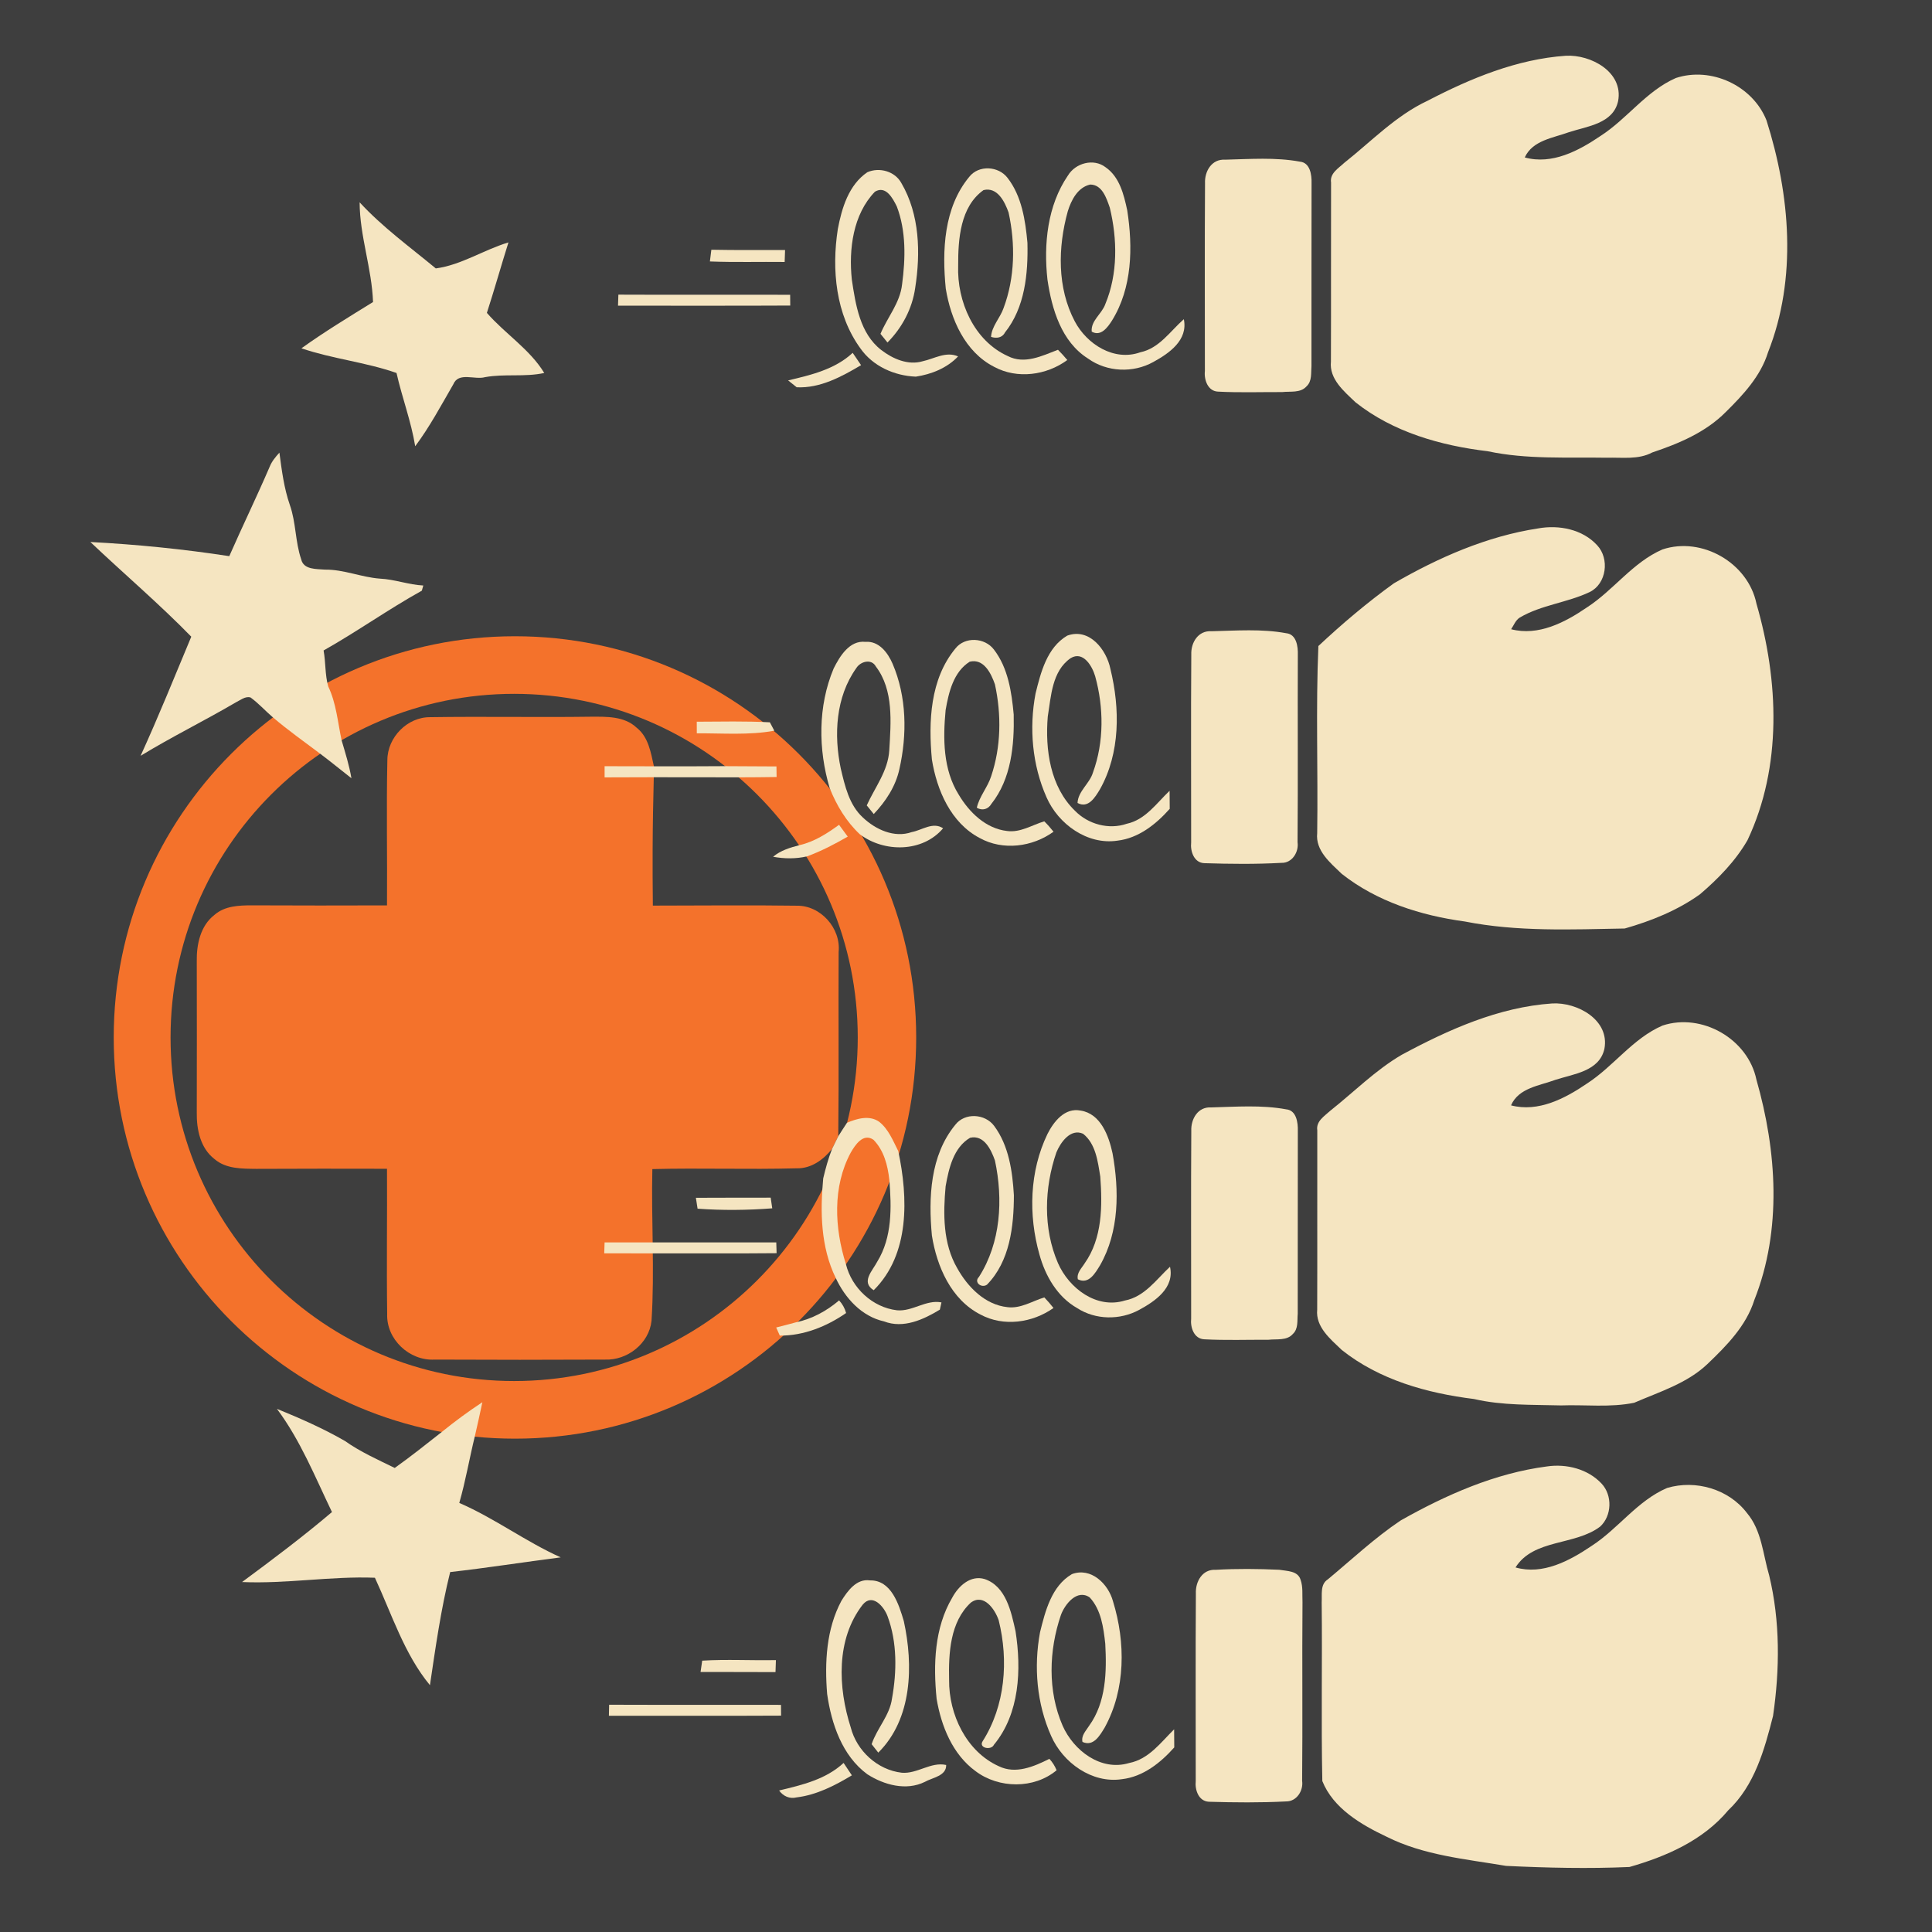
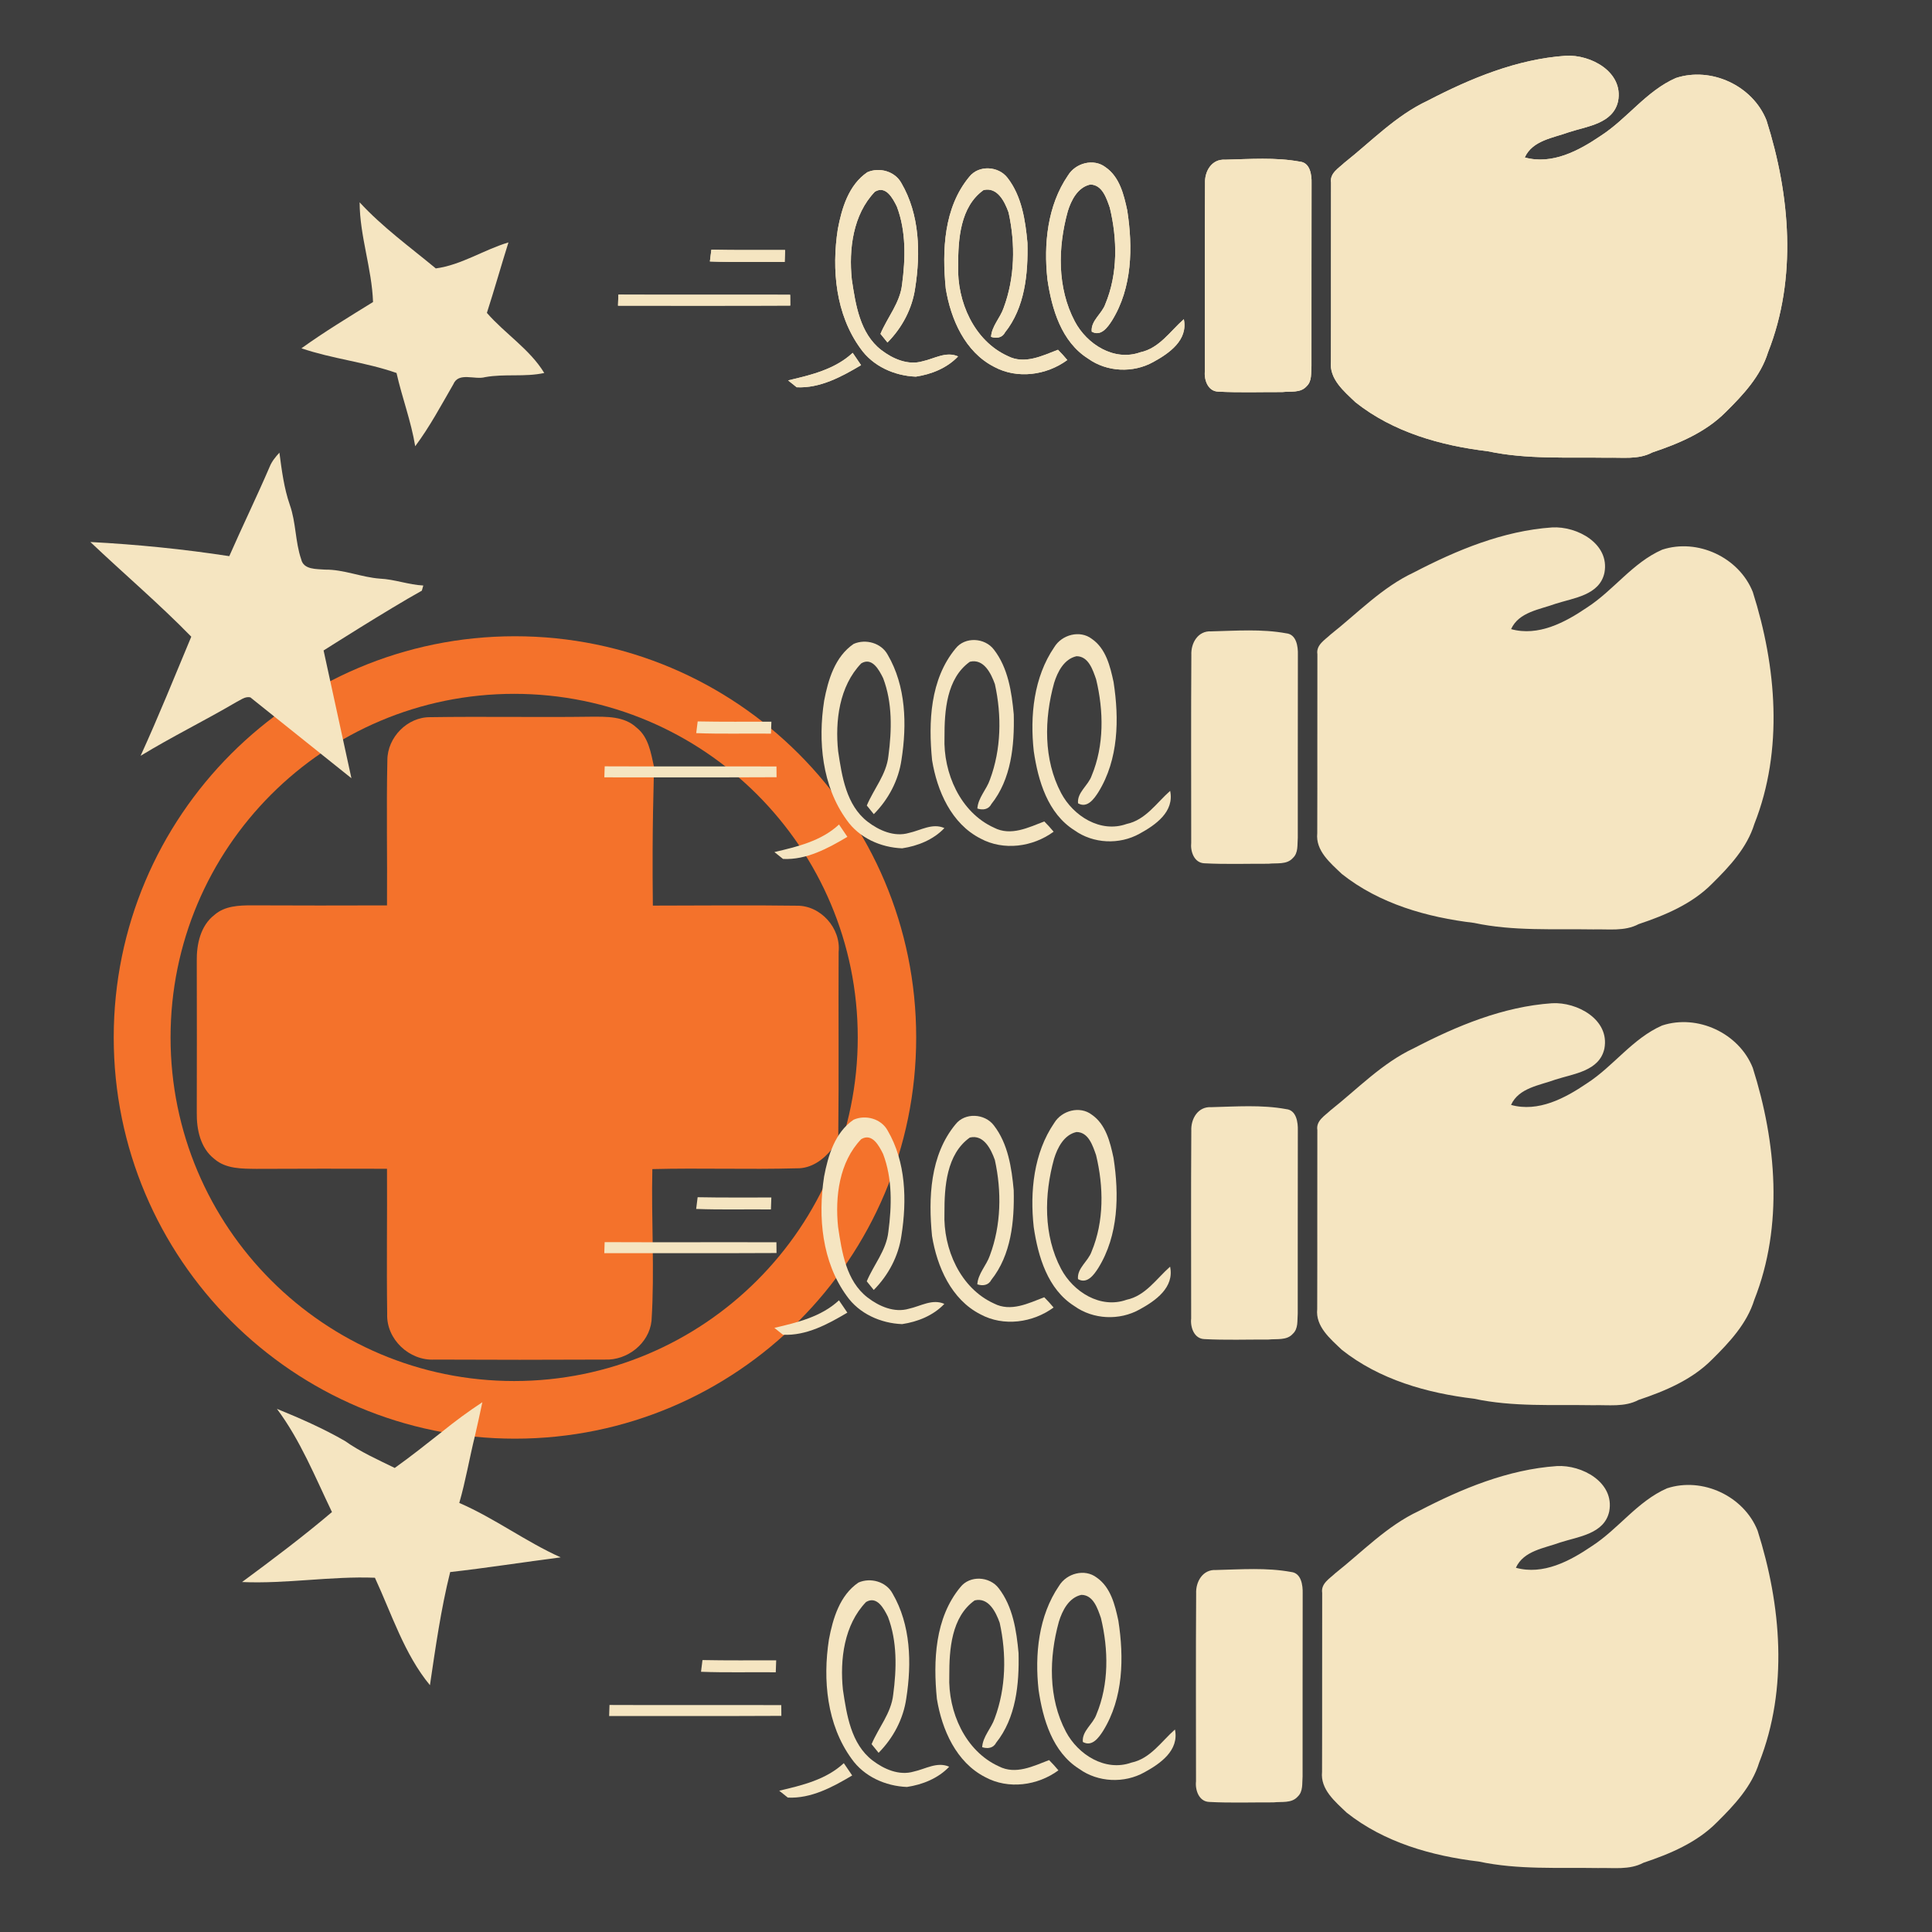
- <svg xmlns="http://www.w3.org/2000/svg" width="1280" height="1280" viewBox="0 0 1024 1024" version="1.1" id="svg3136">
+ <svg xmlns="http://www.w3.org/2000/svg" xmlns:xlink="http://www.w3.org/1999/xlink" width="1280" height="1280" viewBox="0 0 1024 1024" version="1.1" id="svg3136">
  <defs id="defs3224" />
  <g id="layer1">
    <rect style="fill:#3e3e3e;fill-opacity:1;fill-rule:nonzero;stroke:none" id="rect3021" width="1280" height="1280" x="0" y="0" transform="scale(0.8,0.8)" />
  </g>
  <g id="layer2">
    <path style="fill:#f4722b;fill-opacity:1;stroke:none" d="M 341.156 421.531 C 194.347 421.531 75.344 540.535 75.344 687.344 C 75.344 834.153 194.347 953.156 341.156 953.156 C 487.965 953.156 607 834.153 607 687.344 C 607 540.535 487.965 421.531 341.156 421.531 z M 340.625 459.688 C 466.348 459.688 568.281 561.621 568.281 687.344 C 568.281 813.067 466.348 914.969 340.625 914.969 C 214.902 914.969 113 813.067 113 687.344 C 113 561.621 214.902 459.688 340.625 459.688 z " id="path2855" transform="scale(0.8,0.8)" />
-     <path d="m 756.668,53.384 c 22.785,-11.866 47.318,-22.033 73.184,-23.829 13.249,-0.776 30.696,8.59 27.784,24.023 -2.596,11.963 -16.331,13.322 -25.964,16.452 -8.372,3.082 -19.388,4.319 -23.513,13.419 14.438,4.004 28.609,-3.543 40.208,-11.429 14.147,-9.124 24.168,-23.78 39.868,-30.671 18.733,-6.163 40.742,4.052 48.045,22.445 12.521,39.48 16.331,83.691 0.825,122.904 -3.907,12.667 -13.2,22.591 -22.421,31.691 -10.604,10.725 -24.872,16.719 -38.946,21.426 -7.401,3.955 -16.015,2.548 -24.023,2.791 -21.087,-0.364 -42.464,0.995 -63.211,-3.446 -24.872,-2.96 -50.132,-10.119 -70.03,-25.915 -6.042,-5.775 -14.025,-12.303 -13.055,-21.62 0.121,-31.618 -0.024,-63.236 0.073,-94.853 -0.776,-4.926 3.955,-7.595 6.988,-10.458 14.389,-11.38 27.347,-25.066 44.187,-32.928 z" id="path3140" style="fill:#f5e5c1" />
-     <path d="m 649.294,84.638 c 13.2,-0.315 26.668,-1.359 39.722,1.043 5.387,0.534 6.26,7.013 6.139,11.356 -0.073,32.322 -0.024,64.667 -0.049,96.989 -0.315,3.664 0.388,7.983 -2.621,10.75 -3.227,3.664 -8.614,2.524 -12.909,3.033 -11.332,-0.049 -22.688,0.364 -33.996,-0.243 -5.435,-0.218 -7.474,-6.309 -6.964,-10.944 0,-33.147 -0.146,-66.317 0.073,-99.464 -0.291,-6.333 3.518,-12.958 10.604,-12.521 z" id="path3142" style="fill:#f5e5c1" />
-     <path d="m 566.039,93.009 c 4.004,-6.624 13.589,-9.221 19.898,-4.392 7.474,5.144 9.73,14.535 11.526,22.882 3.033,19.582 2.669,41.033 -8.056,58.358 -2.305,3.616 -5.896,8.687 -10.774,5.921 -0.582,-5.824 5.435,-9.439 7.207,-14.608 6.697,-16.015 6.406,-34.457 2.378,-51.103 -1.747,-4.974 -4.004,-12.23 -10.386,-12.254 -6.6,1.456 -10.07,8.274 -11.89,14.195 -5.266,19.048 -5.702,40.523 3.737,58.358 6.43,12.133 20.82,21.305 34.7,16.355 10.07,-2.111 15.845,-11.186 23.076,-17.544 2.305,11.089 -7.741,18.078 -16.185,22.688 -10.677,5.969 -24.581,5.363 -34.554,-1.796 -14.171,-8.93 -19.242,-26.255 -21.548,-41.906 -2.063,-18.757 -0.024,-39.237 10.871,-55.155 z" id="path3144" style="fill:#f5e5c1" />
-     <path d="m 459.708,91.286 c 6.358,-2.791 14.656,-0.534 18.053,5.775 9.706,16.598 10.216,37.005 7.304,55.568 -1.553,10.968 -6.916,21.062 -14.681,28.9 -0.922,-1.14 -2.791,-3.421 -3.713,-4.586 3.688,-8.808 10.386,-16.403 11.453,-26.255 1.82,-13.637 2.184,-28.196 -2.791,-41.251 -2.135,-4.295 -5.799,-11.308 -11.599,-7.838 -11.647,12.06 -13.928,30.526 -12.254,46.541 1.99,13.273 4.271,28.609 15.603,37.369 6.091,4.683 14.195,8.25 21.912,5.969 6.212,-1.335 12.424,-5.411 18.806,-2.572 -5.824,6.163 -14.122,9.488 -22.397,10.725 -11.332,-0.437 -22.761,-5.508 -29.385,-14.996 -13.079,-18.029 -15.287,-41.712 -11.963,-63.187 2.111,-11.162 5.751,-23.44 15.651,-30.162 z" id="path3146" style="fill:#f5e5c1" />
-     <path d="m 513.723,93.737 c 4.999,-6.406 15.506,-5.775 20.31,0.558 7.522,9.706 9.439,22.47 10.531,34.384 0.388,16.403 -1.31,34.311 -11.939,47.584 -1.456,2.863 -4.586,3.203 -7.352,2.281 0.364,-5.702 4.853,-10.022 6.649,-15.287 6.018,-16.088 6.309,-33.972 2.645,-50.642 -2.038,-5.702 -5.896,-13.637 -13.273,-11.866 -12.375,8.808 -13.492,26.085 -13.443,40.014 -0.704,18.927 8.347,39.82 26.279,47.948 8.905,4.586 18.199,-0.121 26.619,-3.324 1.723,1.723 3.373,3.543 4.95,5.435 -11.041,8.105 -26.522,10.24 -38.776,3.616 -15.433,-7.862 -22.979,-25.187 -25.649,-41.494 -1.99,-20.14 -1.092,-42.877 12.448,-59.208 z" id="path3148" style="fill:#f5e5c1" />
    <path d="m 190.605,107.229 c 12.108,13.152 26.668,23.683 40.378,35.039 13.492,-1.796 25.454,-9.876 38.509,-13.783 -3.907,12.424 -7.425,24.945 -11.429,37.344 9.633,11.089 22.737,19.242 30.405,31.86 -10.337,2.257 -20.965,0.315 -31.375,2.208 -5.46,1.553 -14.074,-2.912 -16.84,3.81 -6.43,11.114 -12.497,22.518 -20.189,32.807 -2.16,-13.249 -6.964,-25.77 -9.9,-38.825 -16.476,-5.775 -33.874,-7.449 -50.399,-13.079 12.23,-8.784 25.139,-16.598 37.951,-24.532 -0.631,-17.835 -7.037,-34.869 -7.11,-52.85 z" id="path3150" style="fill:#f5e5c1" />
-     <path d="m 376.259,138.58 c 0.194,-1.553 0.582,-4.659 0.776,-6.212 13.006,0.267 26.037,0.121 39.067,0.146 -0.073,2.111 -0.146,4.222 -0.218,6.333 -13.2,-0.146 -26.425,0.243 -39.625,-0.267 z" id="path3152" style="fill:#f5e5c1" />
-     <path d="m 327.753,156.172 c 30.332,0.146 60.688,-0.024 91.044,0.073 0,1.432 0.024,4.271 0.049,5.702 -30.429,0.17 -60.858,0.024 -91.286,0.073 0.049,-1.456 0.146,-4.392 0.194,-5.848 z" id="path3154" style="fill:#f5e5c1" />
-     <path d="m 417.705,201.621 c 12.133,-2.863 24.799,-5.824 34.238,-14.608 1.48,2.16 2.985,4.344 4.441,6.527 -10.337,6.139 -21.742,12.327 -34.117,11.72 -1.14,-0.898 -3.421,-2.742 -4.562,-3.64 z" id="path3156" style="fill:#f5e5c1" />
-     <path d="m 142.923,247.41 c 1.14,-2.888 3.13,-5.241 5.169,-7.498 1.238,9.342 2.427,18.781 5.533,27.735 3.3,9.318 2.815,19.461 6.018,28.803 1.262,5.605 8.129,5.071 12.594,5.46 9.973,-0.121 19.267,4.052 29.143,4.78 7.813,0.364 15.19,3.252 22.979,3.64 -0.194,0.679 -0.582,2.063 -0.776,2.742 -17.787,9.876 -34.36,21.718 -52.074,31.691 1.165,6.309 0.704,12.933 2.475,19.097 4.295,9.002 5.023,19.024 7.11,28.633 1.941,6.6 4.028,13.2 5.169,19.995 -5.411,-4.222 -10.701,-8.59 -16.185,-12.715 -8.566,-6.455 -17.374,-12.667 -25.551,-19.655 -4.004,-3.421 -7.522,-7.425 -11.842,-10.507 -2.888,-0.631 -5.314,1.529 -7.741,2.693 -16.622,9.755 -33.972,18.248 -50.424,28.293 9.488,-20.795 18.053,-42.028 26.862,-63.139 -17.01,-17.423 -35.767,-33.389 -53.481,-50.181 24.605,1.286 49.259,3.761 73.621,7.498 6.964,-15.87 14.559,-31.448 21.402,-47.366 z" id="path3158" style="fill:#f5e5c1" />
-     <path d="m 738.833,309.141 c 23.659,-13.661 49.234,-24.921 76.387,-29.07 11.041,-1.99 23.562,0.413 31.351,8.978 6.6,7.061 4.974,20.334 -3.955,24.726 -11.914,5.678 -25.624,6.794 -37.102,13.54 -2.257,1.432 -3.155,4.077 -4.586,6.188 14.462,3.761 28.56,-3.616 40.159,-11.55 14.195,-9.172 24.265,-23.901 40.062,-30.744 20.917,-6.94 45.401,7.134 49.817,28.779 11.793,40.717 13.71,86.263 -4.756,125.331 -6.382,11.065 -15.481,20.359 -25.139,28.633 -11.939,8.59 -25.867,14.171 -39.917,18.175 -28.245,0.51 -56.902,1.796 -84.759,-3.713 -23.295,-3.155 -46.662,-10.555 -65.274,-25.285 -6.018,-5.799 -13.977,-12.254 -12.982,-21.548 0.485,-33.049 -0.776,-66.196 0.631,-99.173 12.642,-11.842 25.988,-23.125 40.062,-33.268 z" id="path3160" style="fill:#f5e5c1" />
-     <path d="m 642.135,334.571 c 13.128,-0.315 26.571,-1.359 39.577,1.043 5.484,0.534 6.309,7.11 6.163,11.502 -0.146,33.098 0.121,66.196 -0.146,99.294 0.752,5.193 -2.888,11.114 -8.566,10.919 -13.589,0.752 -27.25,0.607 -40.863,0.17 -5.484,-0.218 -7.474,-6.333 -6.964,-10.992 0.024,-33.195 -0.17,-66.366 0.073,-99.537 -0.267,-6.382 3.664,-12.885 10.725,-12.4 z" id="path3162" style="fill:#f5e5c1" />
-     <path d="m 548.859,367.597 c 2.766,-11.235 6.091,-24.387 16.792,-30.696 11.744,-4.295 20.844,7.425 22.907,17.714 5.096,20.917 5.241,44.503 -5.557,63.721 -2.524,4.174 -6.139,10.361 -11.89,7.255 0.291,-6.285 6.43,-10.264 8.177,-16.136 5.921,-16.185 5.751,-34.481 1.189,-50.982 -1.553,-5.411 -6.406,-13.71 -13.055,-9.609 -9.876,6.867 -10.337,20.213 -12.084,30.963 -1.456,17.447 1.31,37.296 14.486,49.962 6.964,7.11 17.908,10.094 27.396,6.819 9.9,-2.135 15.773,-10.919 22.688,-17.471 0.024,3.179 0.049,6.382 0.073,9.561 -7.255,8.153 -16.5,15.554 -27.687,16.864 -15.942,2.427 -31.399,-8.76 -37.611,-22.979 -7.595,-17.107 -9.294,-36.665 -5.824,-54.985 z" id="path3166" style="fill:#f5e5c1" />
-     <path d="m 441.849,354.323 c 3.252,-6.503 8.42,-15.069 16.889,-14.122 7.11,-0.582 11.866,5.799 14.365,11.623 7.498,17.495 7.741,37.466 3.591,55.835 -1.99,9.148 -7.231,17.107 -13.589,23.804 -0.922,-1.14 -2.791,-3.446 -3.713,-4.586 4.319,-9.561 11.283,-18.223 11.939,-29.167 0.874,-14.802 2.427,-31.933 -7.11,-44.454 -2.378,-4.343 -8.226,-2.669 -10.41,0.922 -10.871,15.239 -11.939,35.355 -8.177,53.19 2.184,9.197 4.441,19.267 11.696,25.915 6.722,6.382 16.67,10.992 25.915,7.741 5.484,-1.019 11.211,-5.605 16.622,-2.014 -10.822,12.812 -31.181,12.958 -44.163,3.155 -7.207,-6.77 -12.303,-15.311 -15.942,-24.435 -6.139,-20.529 -6.285,-43.484 2.087,-63.406 z" id="path3168" style="fill:#f5e5c1" />
-     <path d="m 506.37,343.744 c 4.999,-6.455 15.578,-5.872 20.407,0.51 7.522,9.73 9.415,22.543 10.507,34.457 0.364,16.306 -1.31,34.093 -11.817,47.342 -1.674,2.888 -4.829,3.785 -7.741,2.063 1.359,-6.018 5.727,-10.798 7.595,-16.646 5.29,-15.627 5.508,-32.71 2.014,-48.749 -2.014,-5.775 -5.896,-13.831 -13.37,-12.011 -8.614,5.411 -11.138,16.258 -12.764,25.624 -1.432,15.117 -1.407,31.569 6.964,44.891 5.557,9.318 14.317,17.932 25.6,19.218 7.037,0.971 13.225,-3.179 19.728,-5.12 1.747,1.723 3.373,3.567 4.902,5.508 -11.186,8.105 -26.838,10.143 -39.116,3.349 -15.311,-8.032 -22.737,-25.357 -25.357,-41.639 -1.868,-20.019 -0.971,-42.586 12.448,-58.795 z" id="path3170" style="fill:#f5e5c1" />
+     <g id="g3021">
+       <path style="fill:#f5e5c1" id="path3140" d="m 756.668,53.384 c 22.785,-11.866 47.318,-22.033 73.184,-23.829 13.249,-0.776 30.696,8.59 27.784,24.023 -2.596,11.963 -16.331,13.322 -25.964,16.452 -8.372,3.082 -19.388,4.319 -23.513,13.419 14.438,4.004 28.609,-3.543 40.208,-11.429 14.147,-9.124 24.168,-23.78 39.868,-30.671 18.733,-6.163 40.742,4.052 48.045,22.445 12.521,39.48 16.331,83.691 0.825,122.904 -3.907,12.667 -13.2,22.591 -22.421,31.691 -10.604,10.725 -24.872,16.719 -38.946,21.426 -7.401,3.955 -16.015,2.548 -24.023,2.791 -21.087,-0.364 -42.464,0.995 -63.211,-3.446 -24.872,-2.96 -50.132,-10.119 -70.03,-25.915 -6.042,-5.775 -14.025,-12.303 -13.055,-21.62 0.121,-31.618 -0.024,-63.236 0.073,-94.853 -0.776,-4.926 3.955,-7.595 6.988,-10.458 14.389,-11.38 27.347,-25.066 44.187,-32.928 z" />
+       <path style="fill:#f5e5c1" id="path3142" d="m 649.294,84.638 c 13.2,-0.315 26.668,-1.359 39.722,1.043 5.387,0.534 6.26,7.013 6.139,11.356 -0.073,32.322 -0.024,64.667 -0.049,96.989 -0.315,3.664 0.388,7.983 -2.621,10.75 -3.227,3.664 -8.614,2.524 -12.909,3.033 -11.332,-0.049 -22.688,0.364 -33.996,-0.243 -5.435,-0.218 -7.474,-6.309 -6.964,-10.944 0,-33.147 -0.146,-66.317 0.073,-99.464 -0.291,-6.333 3.518,-12.958 10.604,-12.521 z" />
+       <path style="fill:#f5e5c1" id="path3144" d="m 566.039,93.009 c 4.004,-6.624 13.589,-9.221 19.898,-4.392 7.474,5.144 9.73,14.535 11.526,22.882 3.033,19.582 2.669,41.033 -8.056,58.358 -2.305,3.616 -5.896,8.687 -10.774,5.921 -0.582,-5.824 5.435,-9.439 7.207,-14.608 6.697,-16.015 6.406,-34.457 2.378,-51.103 -1.747,-4.974 -4.004,-12.23 -10.386,-12.254 -6.6,1.456 -10.07,8.274 -11.89,14.195 -5.266,19.048 -5.702,40.523 3.737,58.358 6.43,12.133 20.82,21.305 34.7,16.355 10.07,-2.111 15.845,-11.186 23.076,-17.544 2.305,11.089 -7.741,18.078 -16.185,22.688 -10.677,5.969 -24.581,5.363 -34.554,-1.796 -14.171,-8.93 -19.242,-26.255 -21.548,-41.906 -2.063,-18.757 -0.024,-39.237 10.871,-55.155 z" />
+       <path style="fill:#f5e5c1" id="path3146" d="m 459.708,91.286 c 6.358,-2.791 14.656,-0.534 18.053,5.775 9.706,16.598 10.216,37.005 7.304,55.568 -1.553,10.968 -6.916,21.062 -14.681,28.9 -0.922,-1.14 -2.791,-3.421 -3.713,-4.586 3.688,-8.808 10.386,-16.403 11.453,-26.255 1.82,-13.637 2.184,-28.196 -2.791,-41.251 -2.135,-4.295 -5.799,-11.308 -11.599,-7.838 -11.647,12.06 -13.928,30.526 -12.254,46.541 1.99,13.273 4.271,28.609 15.603,37.369 6.091,4.683 14.195,8.25 21.912,5.969 6.212,-1.335 12.424,-5.411 18.806,-2.572 -5.824,6.163 -14.122,9.488 -22.397,10.725 -11.332,-0.437 -22.761,-5.508 -29.385,-14.996 -13.079,-18.029 -15.287,-41.712 -11.963,-63.187 2.111,-11.162 5.751,-23.44 15.651,-30.162 z" />
+       <path style="fill:#f5e5c1" id="path3148" d="m 513.723,93.737 c 4.999,-6.406 15.506,-5.775 20.31,0.558 7.522,9.706 9.439,22.47 10.531,34.384 0.388,16.403 -1.31,34.311 -11.939,47.584 -1.456,2.863 -4.586,3.203 -7.352,2.281 0.364,-5.702 4.853,-10.022 6.649,-15.287 6.018,-16.088 6.309,-33.972 2.645,-50.642 -2.038,-5.702 -5.896,-13.637 -13.273,-11.866 -12.375,8.808 -13.492,26.085 -13.443,40.014 -0.704,18.927 8.347,39.82 26.279,47.948 8.905,4.586 18.199,-0.121 26.619,-3.324 1.723,1.723 3.373,3.543 4.95,5.435 -11.041,8.105 -26.522,10.24 -38.776,3.616 -15.433,-7.862 -22.979,-25.187 -25.649,-41.494 -1.99,-20.14 -1.092,-42.877 12.448,-59.208 z" />
+       <path style="fill:#f5e5c1" id="path3152" d="m 376.259,138.58 c 0.194,-1.553 0.582,-4.659 0.776,-6.212 13.006,0.267 26.037,0.121 39.067,0.146 -0.073,2.111 -0.146,4.222 -0.218,6.333 -13.2,-0.146 -26.425,0.243 -39.625,-0.267 z" />
+       <path style="fill:#f5e5c1" id="path3154" d="m 327.753,156.172 c 30.332,0.146 60.688,-0.024 91.044,0.073 0,1.432 0.024,4.271 0.049,5.702 -30.429,0.17 -60.858,0.024 -91.286,0.073 0.049,-1.456 0.146,-4.392 0.194,-5.848 z" />
+       <path style="fill:#f5e5c1" id="path3156" d="m 417.705,201.621 c 12.133,-2.863 24.799,-5.824 34.238,-14.608 1.48,2.16 2.985,4.344 4.441,6.527 -10.337,6.139 -21.742,12.327 -34.117,11.72 -1.14,-0.898 -3.421,-2.742 -4.562,-3.64 z" />
+     </g>
+     <path d="m 142.923,247.41 c 1.14,-2.888 3.13,-5.241 5.169,-7.498 1.238,9.342 2.427,18.781 5.533,27.735 3.3,9.318 2.815,19.461 6.018,28.803 1.262,5.605 8.129,5.071 12.594,5.46 9.973,-0.121 19.267,4.052 29.143,4.78 7.813,0.364 15.19,3.252 22.979,3.64 -0.194,0.679 -0.582,2.063 -0.776,2.742 -17.787,9.876 -52.074,31.691 -52.074,31.691 l 14.753,67.725 -53.578,-42.877 c -2.888,-0.631 -5.314,1.529 -7.741,2.693 -16.622,9.755 -33.972,18.248 -50.424,28.293 9.488,-20.795 18.053,-42.028 26.862,-63.139 -17.01,-17.423 -35.767,-33.389 -53.481,-50.181 24.605,1.286 49.259,3.761 73.621,7.498 6.964,-15.87 14.559,-31.448 21.402,-47.366 z" id="path3158" style="fill:#f5e5c1" />
    <path d="m 205.31,402.878 c 0.024,-12.06 10.604,-22.907 22.761,-22.761 28.318,-0.437 56.66,0.146 84.977,-0.243 8.347,-0.024 17.835,-0.364 24.362,5.799 6.285,4.926 7.547,13.176 9.172,20.48 0.011,11.757 -1.048,28.013 -0.558,73.84 25.382,0 50.787,-0.315 76.145,0.049 12.764,-0.267 23.61,11.939 22.324,24.557 -0.17,32.54 0.17,65.104 -0.194,97.644 -1.092,2.232 -2.208,4.441 -3.276,6.673 -4.586,5.751 -11.065,10.507 -18.757,10.313 -25.479,0.704 -51.006,-0.243 -76.509,0.413 -0.621,26.789 1.287,53.681 -0.437,80.44 -1.286,12.011 -12.861,21.038 -24.726,20.529 -30.089,0.146 -60.178,0.146 -90.267,0 -13.322,0.752 -25.649,-10.75 -25.115,-24.241 -0.364,-25.624 0.049,-51.273 -0.097,-76.897 -23.076,-0.049 -46.153,-0.073 -69.229,0.049 -7.619,-0.097 -16.137,0.073 -22.251,-5.241 -7.449,-5.751 -9.488,-15.7 -9.342,-24.629 0.073,-26.716 0.049,-53.457 0,-80.197 -0.146,-8.905 1.941,-18.806 9.366,-24.532 5.46,-4.805 13.031,-5.071 19.898,-5.071 23.853,0.097 47.706,0.121 71.559,0.024 0.194,-25.673 -0.364,-51.346 0.194,-76.994 l 4e-5,0 3e-5,0 z" id="path3176" style="fill:#f4722b" />
-     <path d="m 369.295,382.52 c 12.909,-0.049 25.843,-0.364 38.752,0.315 0.582,1.116 1.771,3.349 2.354,4.465 -13.564,2.475 -27.371,1.286 -41.081,1.383 0,-1.553 -0.024,-4.635 -0.024,-6.163 z" id="path3178" style="fill:#f5e5c1" />
-     <path d="m 320.449,406.106 c 8.711,0.049 17.423,0.049 26.134,0.049 12.448,0.024 24.872,0.024 37.32,-0.073 9.221,0.024 18.417,0.097 27.638,0.146 0.024,1.407 0.049,4.198 0.073,5.605 -6.455,0.097 -12.909,0.17 -19.388,0.17 -15.433,-0.049 -30.89,-0.049 -46.323,-0.049 -8.493,0 -16.986,0.024 -25.454,0.073 0,-1.48 0,-4.441 0,-5.921 z" id="path3180" style="fill:#f5e5c1" />
-     <path d="m 423.892,447.915 c 7.741,-1.796 14.462,-6.139 20.82,-10.75 1.529,2.087 3.057,4.174 4.61,6.26 -6.916,3.98 -14.025,7.692 -21.523,10.458 -5.945,1.383 -12.084,1.31 -18.053,0.218 4.052,-3.397 9.124,-4.902 14.147,-6.188 z" id="path3184" style="fill:#f5e5c1" />
-     <path d="m 742.958,559.051 c 24.751,-13.322 51.346,-25.26 79.736,-27.202 13.249,-0.752 30.623,8.687 27.663,24.12 -2.693,11.842 -16.258,13.225 -25.867,16.331 -8.42,3.155 -19.582,4.246 -23.61,13.564 14.462,3.785 28.609,-3.64 40.232,-11.55 14.195,-9.172 24.241,-23.901 40.038,-30.744 20.868,-6.916 45.328,7.085 49.793,28.682 10.822,37.83 13.637,79.615 -1.116,116.789 -4.295,13.71 -14.729,24.241 -24.848,33.923 -10.847,10.313 -25.43,14.705 -38.825,20.529 -12.764,2.621 -25.867,0.946 -38.776,1.407 -15.409,-0.437 -31.035,0.121 -46.153,-3.397 -24.872,-3.082 -50.157,-10.143 -70.054,-25.988 -5.994,-5.751 -13.953,-12.181 -13.031,-21.402 0.121,-31.666 -0.024,-63.333 0.049,-94.999 -0.752,-4.877 3.834,-7.571 6.867,-10.386 12.569,-9.949 23.974,-21.548 37.903,-29.677 z" id="path3186" style="fill:#f5e5c1" />
-     <path d="m 641.941,586.956 c 13.225,-0.34 26.716,-1.407 39.795,1.019 5.387,0.485 6.26,7.037 6.139,11.38 -0.073,32.297 0,64.619 -0.049,96.94 -0.34,3.64 0.413,7.959 -2.596,10.75 -3.203,3.664 -8.59,2.548 -12.909,3.057 -11.332,-0.049 -22.688,0.364 -33.996,-0.243 -5.508,-0.218 -7.498,-6.333 -6.988,-10.992 0.024,-33.147 -0.146,-66.317 0.073,-99.464 -0.267,-6.309 3.518,-12.885 10.531,-12.448 z" id="path3188" style="fill:#f5e5c1" />
-     <path d="m 555.168,601.054 c 3.324,-6.6 9.197,-14.098 17.592,-12.424 10.628,1.626 14.923,13.419 16.913,22.664 3.567,19.728 3.591,41.445 -6.624,59.329 -2.548,4.149 -5.994,10.337 -11.769,7.425 -0.728,-3.421 2.014,-5.848 3.616,-8.469 9.366,-13.225 9.439,-30.405 8.275,-45.934 -1.286,-7.935 -2.378,-17.423 -9.124,-22.737 -6.624,-2.96 -11.939,4.562 -14.147,9.9 -6.43,18.781 -7.134,40.232 0.849,58.674 5.824,13.273 20.407,24.484 35.452,19.825 10.483,-2.014 16.622,-11.114 23.926,-17.908 2.475,11.211 -7.838,18.248 -16.331,22.858 -10.119,5.508 -23.101,5.387 -32.855,-0.922 -10.555,-5.994 -16.913,-17.083 -20.043,-28.512 -5.872,-20.868 -5.241,-44.066 4.271,-63.769 z" id="path3190" style="fill:#f5e5c1" />
-     <path d="m 448.91,595.109 c 5.29,-2.281 11.939,-4.174 17.083,-0.534 4.974,3.931 7.328,10.07 10.119,15.554 5.217,24.605 6.212,54.646 -13.031,73.718 -6.94,-4.319 -0.631,-10.289 1.893,-15.166 7.959,-12.909 7.595,-28.803 6.382,-43.387 -0.825,-7.619 -2.888,-15.603 -8.42,-21.208 -5.411,-3.713 -9.658,2.718 -12.036,6.843 -9.73,18.102 -8.59,39.989 -2.548,59.086 3.082,12.618 14.074,22.931 27.056,24.46 8.202,0.776 15.409,-5.775 23.586,-4.174 -0.218,0.946 -0.631,2.863 -0.849,3.834 -8.711,5.29 -19.34,10.191 -29.58,6.236 -11.914,-2.645 -20.723,-12.424 -25.673,-23.149 -7.911,-16.379 -8.226,-34.869 -6.576,-52.632 1.262,-5.314 2.693,-10.58 4.707,-15.675 1.068,-2.232 2.184,-4.441 3.276,-6.673 1.48,-2.402 3.057,-4.756 4.61,-7.134 z" id="path3192" style="fill:#f5e5c1" />
-     <path d="m 506.298,596.201 c 5.047,-6.624 15.797,-5.969 20.626,0.558 7.789,10.458 9.706,24.071 10.458,36.738 -0.024,16.549 -2.135,35.039 -14.268,47.415 -2.936,2.038 -7.134,-1.31 -4.246,-4.125 11.599,-18.151 12.885,-41.081 8.469,-61.707 -2.014,-5.702 -5.799,-13.758 -13.176,-12.036 -8.857,5.217 -11.283,16.355 -12.958,25.697 -1.335,14.584 -1.456,30.356 6.139,43.411 5.581,9.997 14.705,19.412 26.668,20.674 6.964,0.874 13.079,-3.227 19.509,-5.169 1.699,1.796 3.324,3.64 4.853,5.605 -11.138,7.911 -26.522,10.07 -38.752,3.446 -15.53,-7.935 -23.076,-25.43 -25.697,-41.858 -1.868,-19.995 -0.946,-42.44 12.375,-58.649 z" id="path3194" style="fill:#f5e5c1" />
-     <path d="m 368.834,634.856 c 13.225,-0.097 26.425,-0.024 39.65,-0.073 0.218,1.407 0.607,4.246 0.825,5.654 -13.152,1.019 -26.425,1.14 -39.577,0.194 -0.218,-1.456 -0.679,-4.344 -0.898,-5.775 z" id="path3198" style="fill:#f5e5c1" />
-     <path d="m 320.449,658.49 c 8.493,0 16.962,0.024 25.454,0.024 21.839,0 43.702,0 65.541,0 0.049,1.432 0.146,4.271 0.17,5.702 -21.912,0.218 -43.823,0.049 -65.735,0.097 -8.541,0.024 -17.083,0 -25.624,-0.024 0.049,-1.432 0.146,-4.344 0.194,-5.799 z" id="path3200" style="fill:#f5e5c1" />
-     <path d="m 421.781,700.882 c 8.566,-1.771 16.306,-5.994 22.955,-11.647 1.796,1.941 3.033,4.174 3.713,6.697 -10.24,7.11 -22.543,12.084 -35.136,11.963 -0.485,-1.068 -1.432,-3.227 -1.917,-4.295 3.47,-0.898 6.94,-1.747 10.386,-2.718 z" id="path3202" style="fill:#f5e5c1" />
    <path d="m 234.307,758.852 c 6.867,-5.557 13.977,-10.798 21.354,-15.651 -1.238,5.969 -2.572,11.89 -3.931,17.835 -2.912,11.817 -4.926,23.853 -8.299,35.549 18.757,8.129 35.136,20.48 53.748,28.852 -19.534,2.499 -38.995,5.581 -58.577,7.789 -4.926,19.728 -7.741,39.892 -10.725,59.96 -13.589,-16.452 -20.237,-37.684 -29.167,-56.951 -23.368,-0.898 -46.905,3.3 -70.418,2.281 16.185,-11.963 32.322,-24.071 47.657,-37.102 -8.978,-18.66 -16.695,-37.975 -29.167,-54.694 12.254,4.999 24.484,10.361 35.986,16.986 8.226,5.824 17.447,9.925 26.449,14.341 8.566,-6.115 16.816,-12.667 25.09,-19.194 z" id="path3204" style="fill:#f5e5c1" />
-     <path d="m 742.424,805.854 c 24.023,-13.54 49.89,-25.018 77.479,-28.609 10.337,-1.529 21.718,1.335 28.973,9.1 5.799,6.188 5.508,17.083 -0.801,22.809 -13.346,10.119 -35.233,6.406 -44.818,21.62 14.414,4.125 28.585,-3.494 40.208,-11.332 14.244,-9.172 24.29,-23.998 40.135,-30.793 15.093,-4.489 32.661,0.558 42.319,13.273 7.862,9.294 8.444,21.839 11.769,33.025 5.896,24.387 5.654,49.841 2.063,74.543 -4.562,17.956 -9.803,36.859 -23.756,50.011 -13.273,15.918 -32.88,24.484 -52.34,30.041 -21.766,0.971 -43.629,0.461 -65.395,-0.582 -21.378,-3.616 -43.605,-5.557 -63.284,-15.433 -13.564,-6.406 -28.342,-15.069 -34.117,-29.531 -0.655,-31.569 0.024,-63.163 -0.34,-94.756 0.267,-4.198 -0.898,-9.512 3.3,-12.181 12.715,-10.555 24.824,-21.984 38.606,-31.205 z" id="path3206" style="fill:#f5e5c1" />
-     <path d="m 644.344,832.036 c 11.211,-0.655 22.494,-0.534 33.705,-0.024 4.052,0.728 9.803,0.437 11.283,5.29 1.359,3.834 0.825,7.983 1.019,11.987 -0.267,31.521 0.121,63.066 -0.194,94.587 0.752,5.217 -2.912,11.016 -8.541,10.919 -13.613,0.704 -27.274,0.582 -40.863,0.17 -5.533,-0.267 -7.498,-6.333 -6.988,-11.016 0.024,-33.098 -0.146,-66.22 0.073,-99.318 -0.291,-6.333 3.446,-13.031 10.507,-12.594 z" id="path3208" style="fill:#f5e5c1" />
-     <path d="m 551.237,865.134 c 2.791,-11.283 6.115,-24.484 16.889,-30.817 10.167,-3.785 19.291,5.169 21.79,14.414 6.697,21.718 6.746,46.638 -4.416,66.924 -2.548,4.174 -5.945,10.264 -11.769,7.595 -0.752,-3.446 1.893,-5.921 3.518,-8.541 9.027,-12.472 9.366,-28.706 8.566,-43.484 -0.946,-8.541 -2.16,-17.981 -8.25,-24.557 -6.673,-4.61 -13.103,3.543 -15.239,9.245 -6.43,18.83 -7.134,40.305 0.898,58.771 5.848,13.176 20.286,24.265 35.233,19.752 10.434,-2.014 16.767,-10.895 23.853,-17.859 0.024,3.179 0.049,6.382 0.073,9.585 -7.255,8.153 -16.525,15.554 -27.711,16.84 -15.918,2.402 -31.327,-8.736 -37.539,-22.907 -7.644,-17.107 -9.294,-36.641 -5.896,-54.961 z" id="path3210" style="fill:#f5e5c1" />
-     <path d="m 445.95,848.488 c 3.3,-5.29 8.032,-11.89 15.142,-10.847 11.332,-0.218 15.336,12.739 17.956,21.62 5.096,23.343 4.538,51.758 -13.54,69.666 -0.874,-1.116 -2.645,-3.349 -3.518,-4.465 2.766,-8.372 9.585,-15.166 10.798,-24.241 2.572,-14.292 2.766,-29.725 -2.329,-43.484 -1.893,-5.217 -8.056,-12.497 -13.225,-6.212 -14.22,18.272 -13.079,43.969 -6.333,65.007 3.179,12.448 14.171,22.567 27.032,24.047 8.202,0.728 15.433,-5.921 23.562,-4.101 0.146,5.872 -7.352,6.673 -11.308,8.954 -9.9,4.877 -21.645,1.626 -30.477,-4.028 -13.37,-9.827 -19.048,-26.765 -21.305,-42.562 -1.359,-16.67 -0.485,-34.336 7.547,-49.356 z" id="path3212" style="fill:#f5e5c1" />
-     <path d="m 504.745,846.717 c 3.276,-6.091 9.633,-12.036 17.156,-9.779 11.308,3.834 14.074,17.374 16.355,27.638 3.179,20.262 2.184,43.702 -11.453,60.178 -1.383,3.106 -8.177,1.796 -6.042,-1.771 12.06,-18.878 13.88,-42.853 8.566,-64.206 -1.99,-5.896 -7.959,-14.414 -14.778,-9.342 -11.041,10.216 -11.817,26.886 -11.502,41.009 -0.17,18.199 9.124,37.903 26.279,45.667 8.978,4.416 18.66,0.218 26.862,-3.882 1.65,1.771 2.912,3.785 3.834,6.042 -11.963,10.022 -30.671,9.755 -42.974,0.461 -12.205,-8.905 -18.175,-23.877 -20.626,-38.339 -1.796,-18.102 -1.213,-37.611 8.323,-53.675 z" id="path3214" style="fill:#f5e5c1" />
-     <path d="m 372.183,880.179 c 12.982,-0.801 26.037,-0.024 39.067,-0.291 -0.073,2.087 -0.146,4.222 -0.218,6.358 -13.249,-0.097 -26.498,0 -39.722,-0.073 0.218,-1.504 0.655,-4.489 0.874,-5.994 z" id="path3216" style="fill:#f5e5c1" />
-     <path d="m 322.851,903.547 c 30.356,0.121 60.736,0 91.092,0.073 0,1.432 0.024,4.271 0.049,5.702 -30.429,0.17 -60.858,0.024 -91.262,0.073 0.024,-1.456 0.097,-4.392 0.121,-5.848 z" id="path3218" style="fill:#f5e5c1" />
-     <path d="m 412.949,948.996 c 12.108,-2.912 24.751,-5.848 34.166,-14.608 1.456,2.16 2.936,4.368 4.392,6.576 -9.027,5.435 -18.709,10.41 -29.313,11.696 -3.688,0.922 -7.11,-0.655 -9.245,-3.664 z" id="path3220" style="fill:#f5e5c1" />
+     <use x="0" y="0" xlink:href="#g3021" id="use3127" />
+     <use x="0" y="0" xlink:href="#g3021" transform="translate(-7.24905,249.9955)" id="use3129" width="1024" height="1024" />
+     <use x="0" y="0" xlink:href="#g3021" transform="translate(-7.275009,502.1826)" id="use3131" width="1024" height="1024" />
+     <use x="0" y="0" xlink:href="#g3021" transform="translate(-4.707359,747.4967)" id="use3133" width="1024" height="1024" />
  </g>
</svg>
